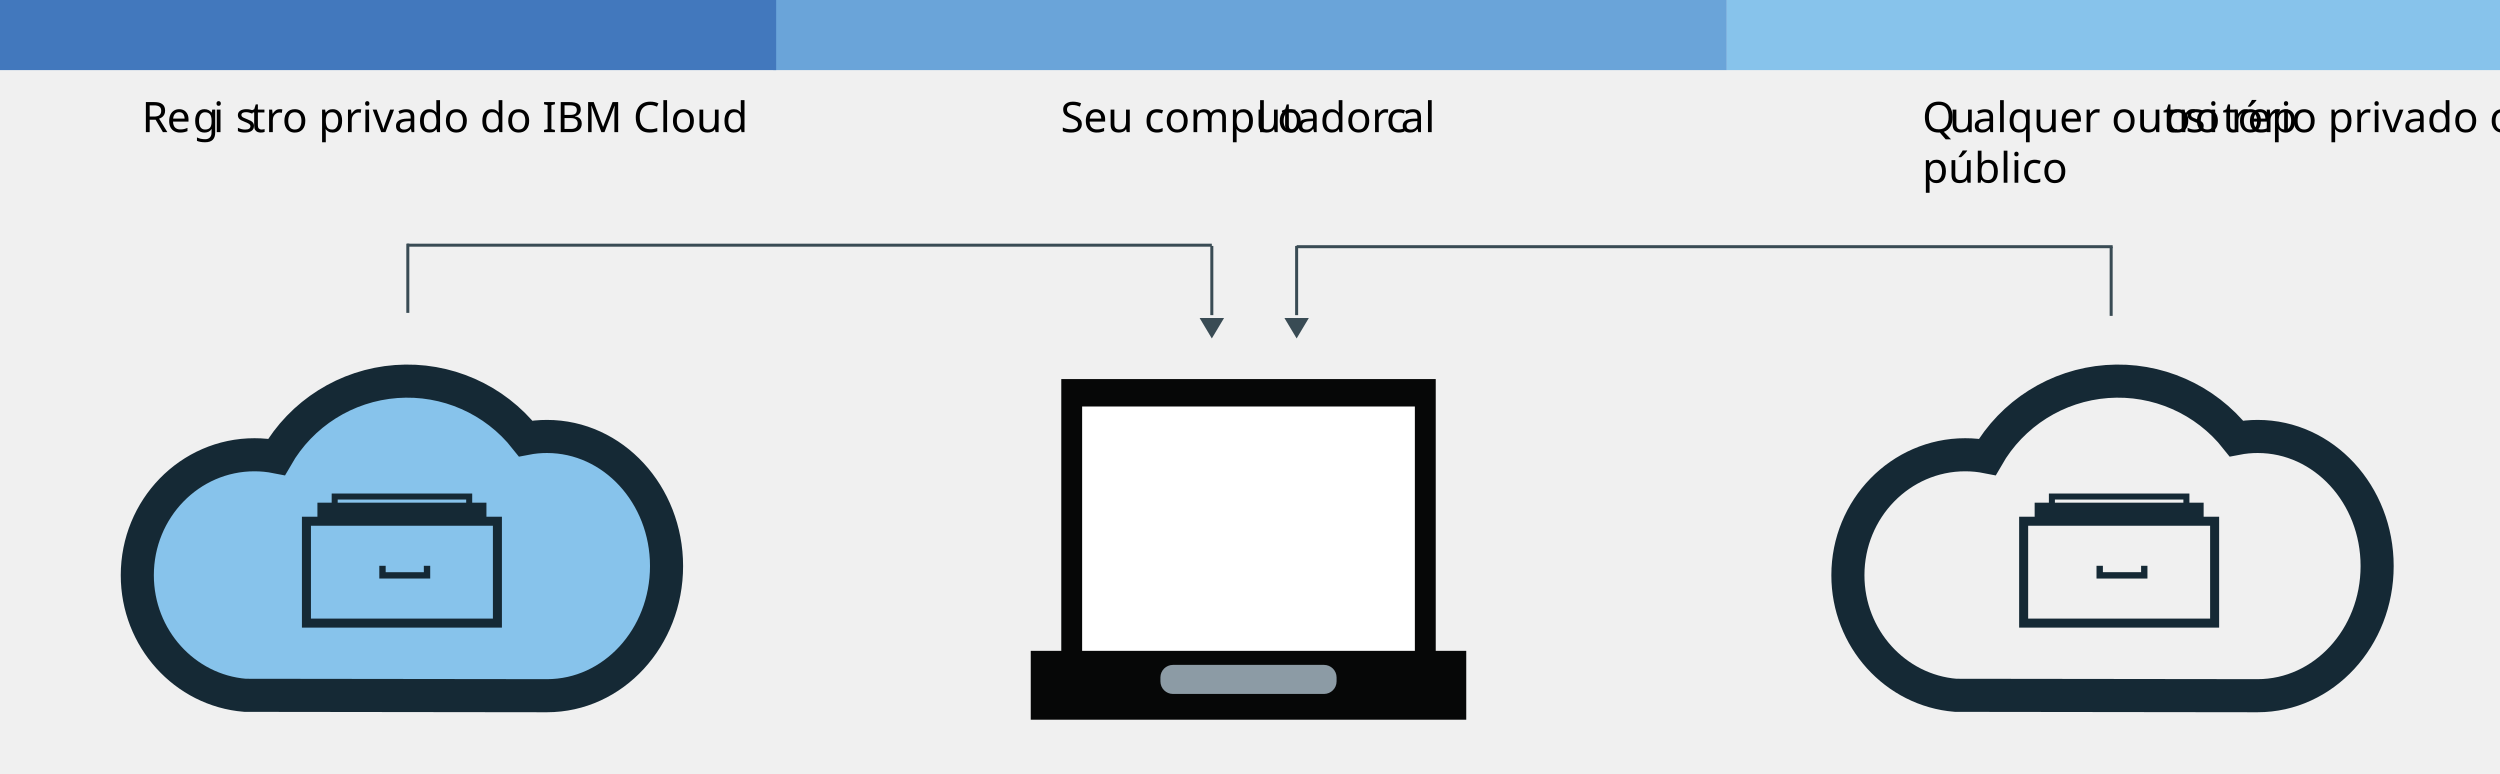
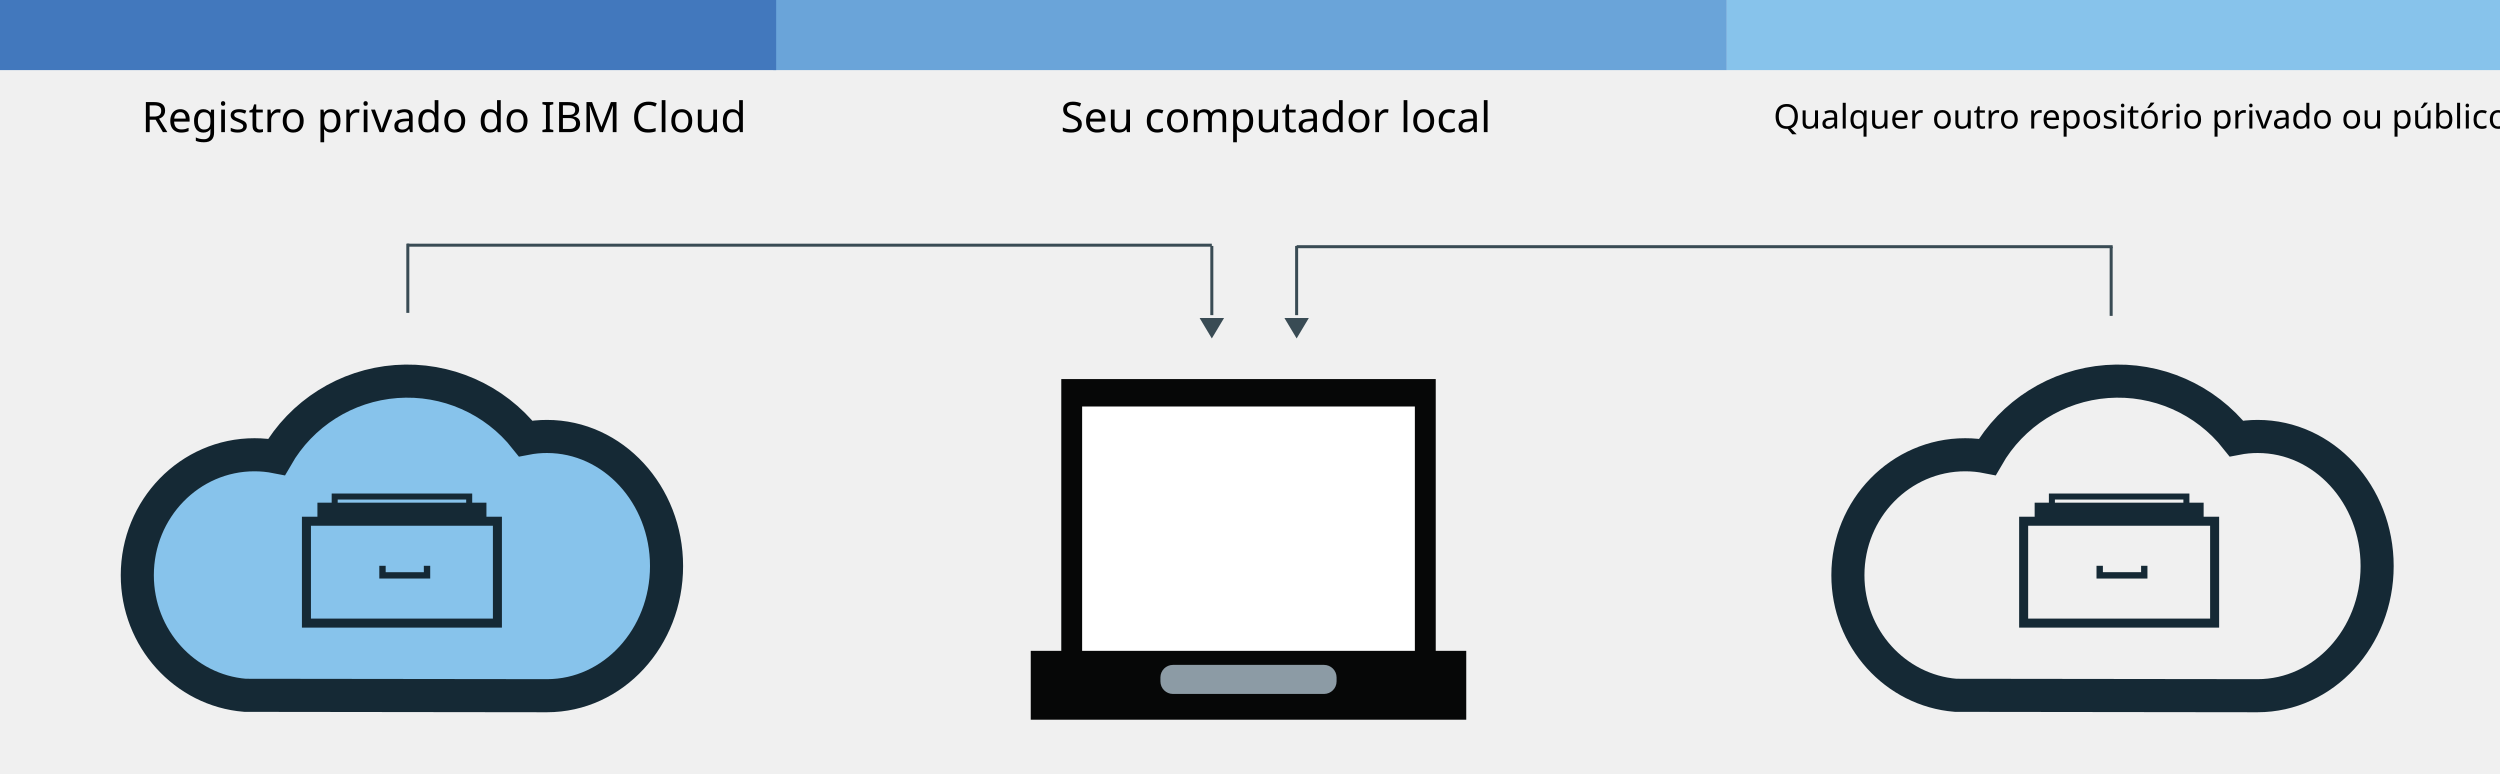
- <svg xmlns="http://www.w3.org/2000/svg" id="e8490e8d-5198-43d9-967b-1550870c008b" data-name="Layer 1" viewBox="0 0 831 257">
+ <svg xmlns="http://www.w3.org/2000/svg" id="e8490e8d-5198-43d9-967b-1550870c008b" data-name="Layer 1" viewBox="0 0 831 257" version="1.1">
+   <defs id="defs114" />
  <path id="8b69e98f-da03-42a8-bb5e-931546bb7bf3" data-name="&lt;Path&gt;" d="M257,0H574V23.3H257Z" fill="#6aa4d9" />
  <path id="a4f59d34-4662-45a9-bbaf-4d8c1aa01913" data-name="&lt;Path&gt;" d="M574,0H831V23.3H574Z" fill="#87c3eb" />
  <g id="fa65ea89-a329-46fb-b919-abccfdc2bd13" data-name="&lt;Group&gt;">
    <path id="5bcb0add-0494-4fdf-bb9d-5389099a83d9" data-name="&lt;Path&gt;" d="M406.88,105.7l-4.07,6.8-4.06-6.8Z" fill="#394b54" />
  </g>
  <path id="ed71e831-10c9-4ff9-8007-dd79df7df3be" data-name="&lt;Path&gt;" d="M0,0H258V23.3H0Z" fill="#4278bd" />
  <path id="8dfc0949-a118-4ad0-95e8-8ea302f480f8" data-name="&lt;Path&gt;" d="M402.81,81.5H135.31" fill="none" stroke="#394b54" stroke-miterlimit="10" />
-   <text transform="translate(638.97 43.93)" font-size="14" font-family="IBMPlexSans, IBM Plex Sans" style="isolation:isolate">Q<tspan x="8.97" y="0" letter-spacing="-0.01em">u</tspan>
-     <tspan x="16.81" y="0">alquer outro rep</tspan>
-     <tspan x="80.69" y="0" letter-spacing="-0.01em">o</tspan>
-     <tspan x="87.46" y="0" letter-spacing="0em">s</tspan>
-     <tspan x="94.93" y="0" letter-spacing="0em">i</tspan>
-     <tspan x="99.79" y="0" letter-spacing="0em">tório privado ou </tspan>
-     <tspan x="0" y="16.8">público</tspan>
-     <tspan x="41.85" y="16.8" letter-spacing="0em" />
-     <tspan x="46.91" y="16.8" />
-     <tspan x="80.88" y="16.8" letter-spacing="0em" />
-     <tspan x="85.73" y="16.8" />
-     <tspan x="93.57" y="16.8" letter-spacing="0.01em" />
-     <tspan x="98.85" y="16.8" />
+   <text font-size="14" style="font-style:normal;font-variant:normal;font-weight:normal;font-stretch:normal;font-size:14px;line-height:125%;font-family:IBMPlexSans, 'IBM Plex Sans';-inkscape-font-specification:'IBMPlexSans, IBM Plex Sans, Normal';text-align:start;writing-mode:lr;text-anchor:start;isolation:isolate;" id="text11" x="589.52" y="42.724">
+     <tspan id="tspan3370" style="font-size:11.25px">Qualquer outro repositório privado ou público</tspan>
  </text>
-   <text transform="translate(47.13 43.93)" font-size="14" font-family="IBMPlexSans, IBM Plex Sans" style="isolation:isolate">
-     <tspan letter-spacing="-0.01em">R</tspan>
-     <tspan x="8.34" y="0" letter-spacing="0em">e</tspan>
-     <tspan x="16.98" y="0" letter-spacing="-0.01em">g</tspan>
-     <tspan x="23.74" y="0">i</tspan>
-     <tspan x="31.22" y="0" letter-spacing="0em">s</tspan>
-     <tspan x="36.08" y="0">tro privado do IBM Cloud</tspan>
-     <tspan x="116.2" y="0" letter-spacing="0em" />
-     <tspan x="121.27" y="0" />
-     <tspan x="139.84" y="0" letter-spacing="-0.01em" />
-     <tspan x="146.56" y="0" />
-     <tspan x="151.48" y="0" letter-spacing="0.01em" />
-     <tspan x="156.76" y="0" />
+   <text transform="translate(47.13 43.93)" font-size="14" font-family="IBMPlexSans, IBM Plex Sans" style="isolation:isolate" id="text39">
+     <tspan id="tspan3444">Registro privado do  IBM Cloud</tspan>
  </text>
-   <text transform="translate(352.56 43.93)" font-size="14" font-family="IBMPlexSans, IBM Plex Sans" style="isolation:isolate">
-     <tspan letter-spacing="-0.05em">S</tspan>
-     <tspan x="7.6" y="0">eu computador </tspan>
-     <tspan x="65.11" y="0" letter-spacing="-0.01em">l</tspan>
-     <tspan x="72.07" y="0">o</tspan>
-     <tspan x="108.2" y="0" letter-spacing="0em">c</tspan>
-     <tspan x="113.06" y="0" letter-spacing="0em">al</tspan>
+   <text transform="translate(352.56 43.93)" font-size="14" font-family="IBMPlexSans, IBM Plex Sans" style="isolation:isolate;-inkscape-font-specification:'IBMPlexSans, IBM Plex Sans, Normal';font-family:IBMPlexSans, 'IBM Plex Sans';font-weight:normal;font-style:normal;font-stretch:normal;font-variant:normal;font-size:14px;text-anchor:start;text-align:start;writing-mode:lr;line-height:125%;" id="text65">
+     <tspan id="tspan3446">Seu computador local</tspan>
  </text>
  <path id="7a9f1b09-23e5-4d1a-836c-681bfbee8a1b" data-name="&lt;Path&gt;" d="M701.75,82v23" fill="none" stroke="#394b54" stroke-miterlimit="10" />
  <path id="5c3d264d-481a-4257-b90b-f072cb96571c" data-name="&lt;Path&gt;" d="M402.81,81.75v23" fill="none" stroke="#394b54" stroke-miterlimit="10" />
  <g id="24929a33-c60f-4ac1-a4c9-dd2b013fcfec" data-name="&lt;Group&gt;">
    <path id="bbde98b1-ef22-499b-8dcd-6d67478ddd15" data-name="&lt;Path&gt;" d="M426.94,105.7l4.06,6.8,4.06-6.8Z" fill="#394b54" />
  </g>
  <path id="4b0231f8-6719-46ad-96fc-79eb7665732d" data-name="&lt;Path&gt;" d="M431,81.75v23" fill="none" stroke="#394b54" stroke-miterlimit="10" />
  <path id="87af3fe2-74cb-44aa-a5ab-e14b1aa58778" data-name="&lt;Path&gt;" d="M135.56,81v23" fill="none" stroke="#394b54" stroke-miterlimit="10" />
  <path id="d762aa00-b2f3-4f58-a310-3ac7282a91ac" data-name="&lt;Path&gt;" d="M431,82H702.25" fill="none" stroke="#394b54" stroke-miterlimit="10" />
-   <rect x="119.81" y="71" width="15.5" height="19.5" transform="translate(255.13 161.5) rotate(-180)" fill="none" />
+   <rect x="119.81" y="71" width="15.5" height="19.5" transform="translate(255.13 161.5) rotate(-180)" fill="none" id="rect86" />
  <path id="3d77c569-fbe6-4582-92db-2654f1f7870c" data-name="&lt;Path&gt;" d="M181.82,145.08a36.89,36.89,0,0,0-7.09.68,50.09,50.09,0,0,0-82.8,6.12,37.83,37.83,0,0,0-7.34-.72c-21.52,0-38.95,17.93-38.95,40.05,0,21,15.77,38.28,35.83,39.91l100.13.13h.22c22,0,39.74-19.29,39.74-43.09S203.77,145.08,181.82,145.08Z" fill="#87c3eb" stroke="#152935" stroke-miterlimit="10" stroke-width="11" />
  <path id="d18ea59c-1c7a-460c-b05b-3543543347cb" data-name="&lt;Path&gt;" d="M750.47,145.08a36.89,36.89,0,0,0-7.09.68,50.09,50.09,0,0,0-82.8,6.12,37.83,37.83,0,0,0-7.34-.72c-21.52,0-39,17.93-39,40.05,0,21,15.77,38.28,35.83,39.91l100.13.13h.22c21.95,0,39.74-19.29,39.74-43.09S772.42,145.08,750.47,145.08Z" fill="none" stroke="#152935" stroke-miterlimit="10" stroke-width="11" />
  <rect id="6ea524ae-924b-4773-9340-ecf98f966d8c" data-name="&lt;Rectangle&gt;" x="352.77" y="126" width="124.47" height="90.67" fill="#060707" />
  <g id="63b3a8bd-56e1-4376-9d54-b8baf7f8c6ce" data-name="&lt;Group&gt;">
    <rect id="03c9ae76-0cca-4099-8c3c-9aa107e5e870" data-name="&lt;Rectangle&gt;" x="361.89" y="137.31" width="106.23" height="77.38" fill="#fff" />
    <path id="88e0b1d6-61e1-4b65-9310-5e09320993b5" data-name="&lt;Compound Path&gt;" d="M470.3,216.88H359.7V135.12H470.3ZM364.08,212.5H465.92v-73H364.08Z" fill="#fff" />
  </g>
  <rect id="384e6bc0-f0bb-4876-8b06-b83fc3075626" data-name="&lt;Rectangle&gt;" x="342.62" y="216.34" width="144.76" height="22.89" fill="#060707" />
  <rect id="fc8bfb25-d384-4773-bdf5-45a366edf0a1" data-name="&lt;Rectangle&gt;" x="385.72" y="221.01" width="58.56" height="9.66" rx="4.18" ry="4.18" fill="#8c9ba5" />
-   <rect x="672.66" y="173.26" width="63.48" height="33.86" fill="none" stroke="#152935" stroke-miterlimit="10" stroke-width="3" />
-   <line x1="676.32" y1="170.09" x2="732.49" y2="170.09" fill="none" stroke="#152935" stroke-miterlimit="10" stroke-width="6" />
-   <rect x="682.05" y="165.05" width="44.71" height="5.03" fill="none" stroke="#152935" stroke-miterlimit="10" stroke-width="2" />
-   <path d="M711.7,190.19H699v-2.12h-2.12v4.24h16.93v-4.24H711.7Z" fill="#152935" />
-   <rect x="101.86" y="173.26" width="63.48" height="33.86" fill="none" stroke="#152935" stroke-miterlimit="10" stroke-width="3" />
-   <line x1="105.51" y1="170.09" x2="161.69" y2="170.09" fill="none" stroke="#152935" stroke-miterlimit="10" stroke-width="6" />
-   <rect x="111.25" y="165.05" width="44.71" height="5.03" fill="none" stroke="#152935" stroke-miterlimit="10" stroke-width="2" />
-   <path d="M140.89,190.19H128.2v-2.12h-2.12v4.24H143v-4.24h-2.12Z" fill="#152935" />
+   <rect x="672.66" y="173.26" width="63.48" height="33.86" fill="none" stroke="#152935" stroke-miterlimit="10" stroke-width="3" id="rect96" />
+   <line x1="676.32" y1="170.09" x2="732.49" y2="170.09" fill="none" stroke="#152935" stroke-miterlimit="10" stroke-width="6" id="line98" />
+   <rect x="682.05" y="165.05" width="44.71" height="5.03" fill="none" stroke="#152935" stroke-miterlimit="10" stroke-width="2" id="rect100" />
+   <path d="M711.7,190.19H699v-2.12h-2.12v4.24h16.93v-4.24H711.7Z" fill="#152935" id="path102" />
+   <rect x="101.86" y="173.26" width="63.48" height="33.86" fill="none" stroke="#152935" stroke-miterlimit="10" stroke-width="3" id="rect104" />
+   <line x1="105.51" y1="170.09" x2="161.69" y2="170.09" fill="none" stroke="#152935" stroke-miterlimit="10" stroke-width="6" id="line106" />
+   <rect x="111.25" y="165.05" width="44.71" height="5.03" fill="none" stroke="#152935" stroke-miterlimit="10" stroke-width="2" id="rect108" />
+   <path d="M140.89,190.19H128.2v-2.12h-2.12v4.24H143v-4.24h-2.12Z" fill="#152935" id="path110" />
</svg>
